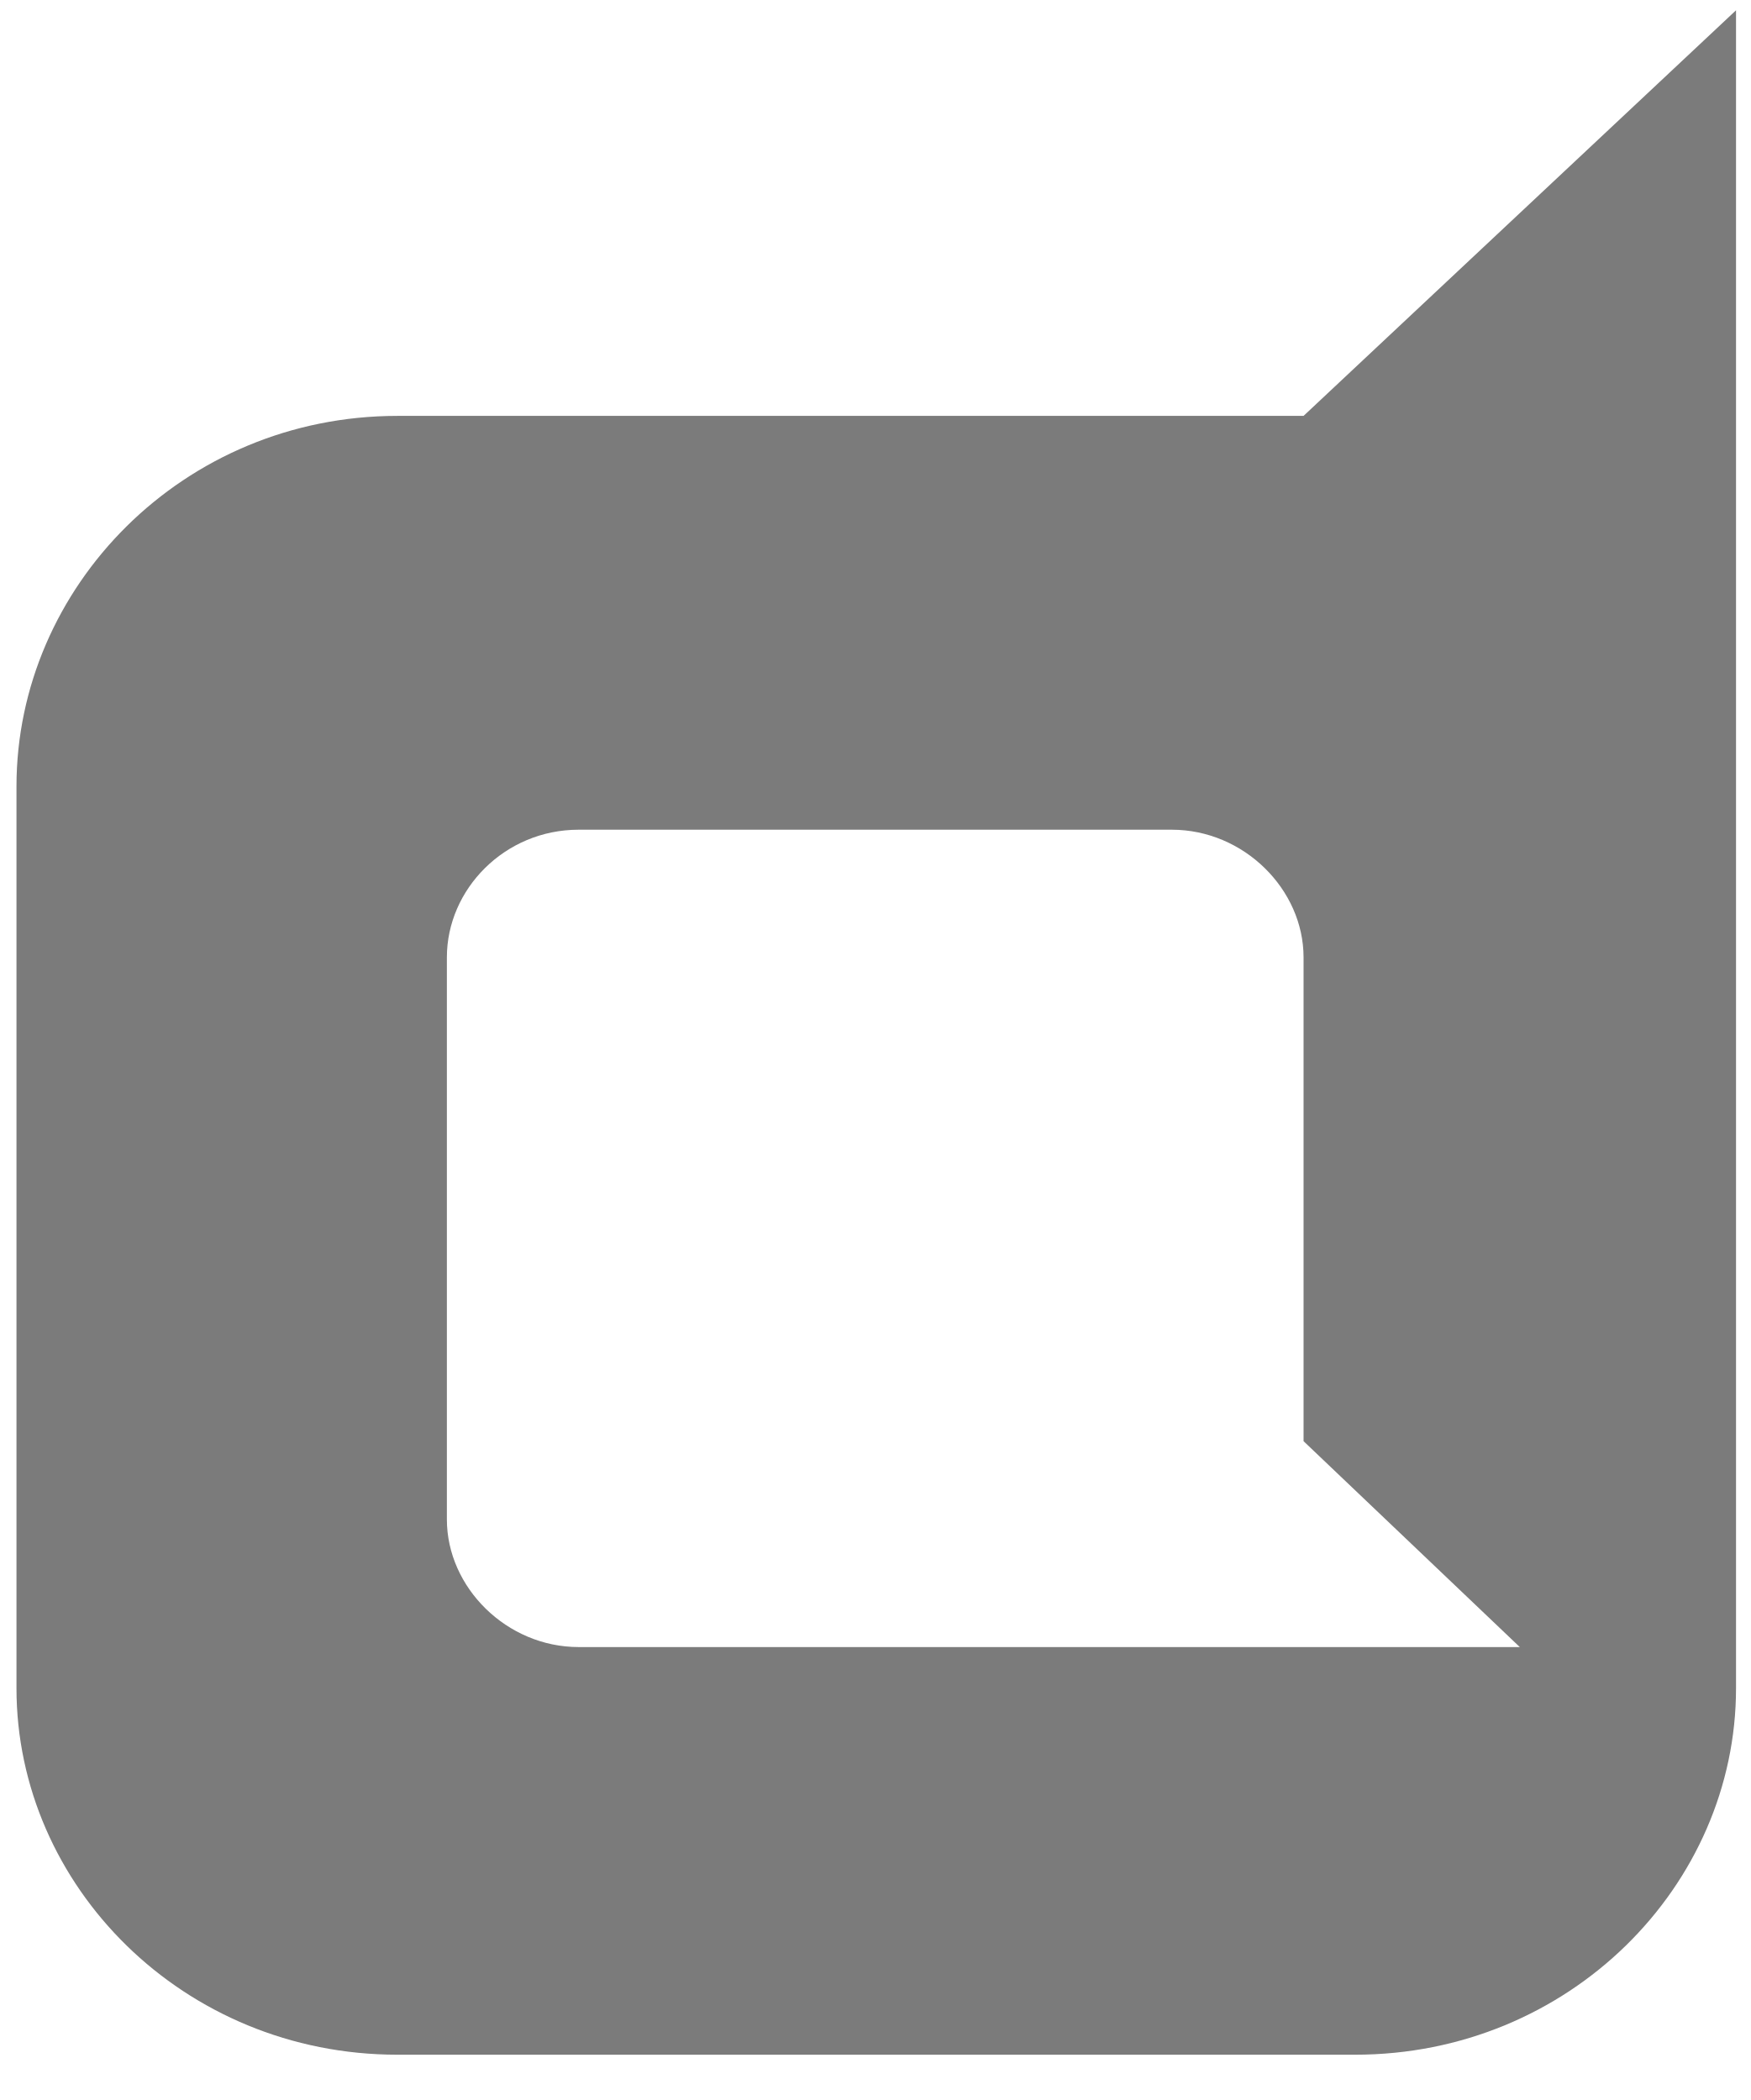
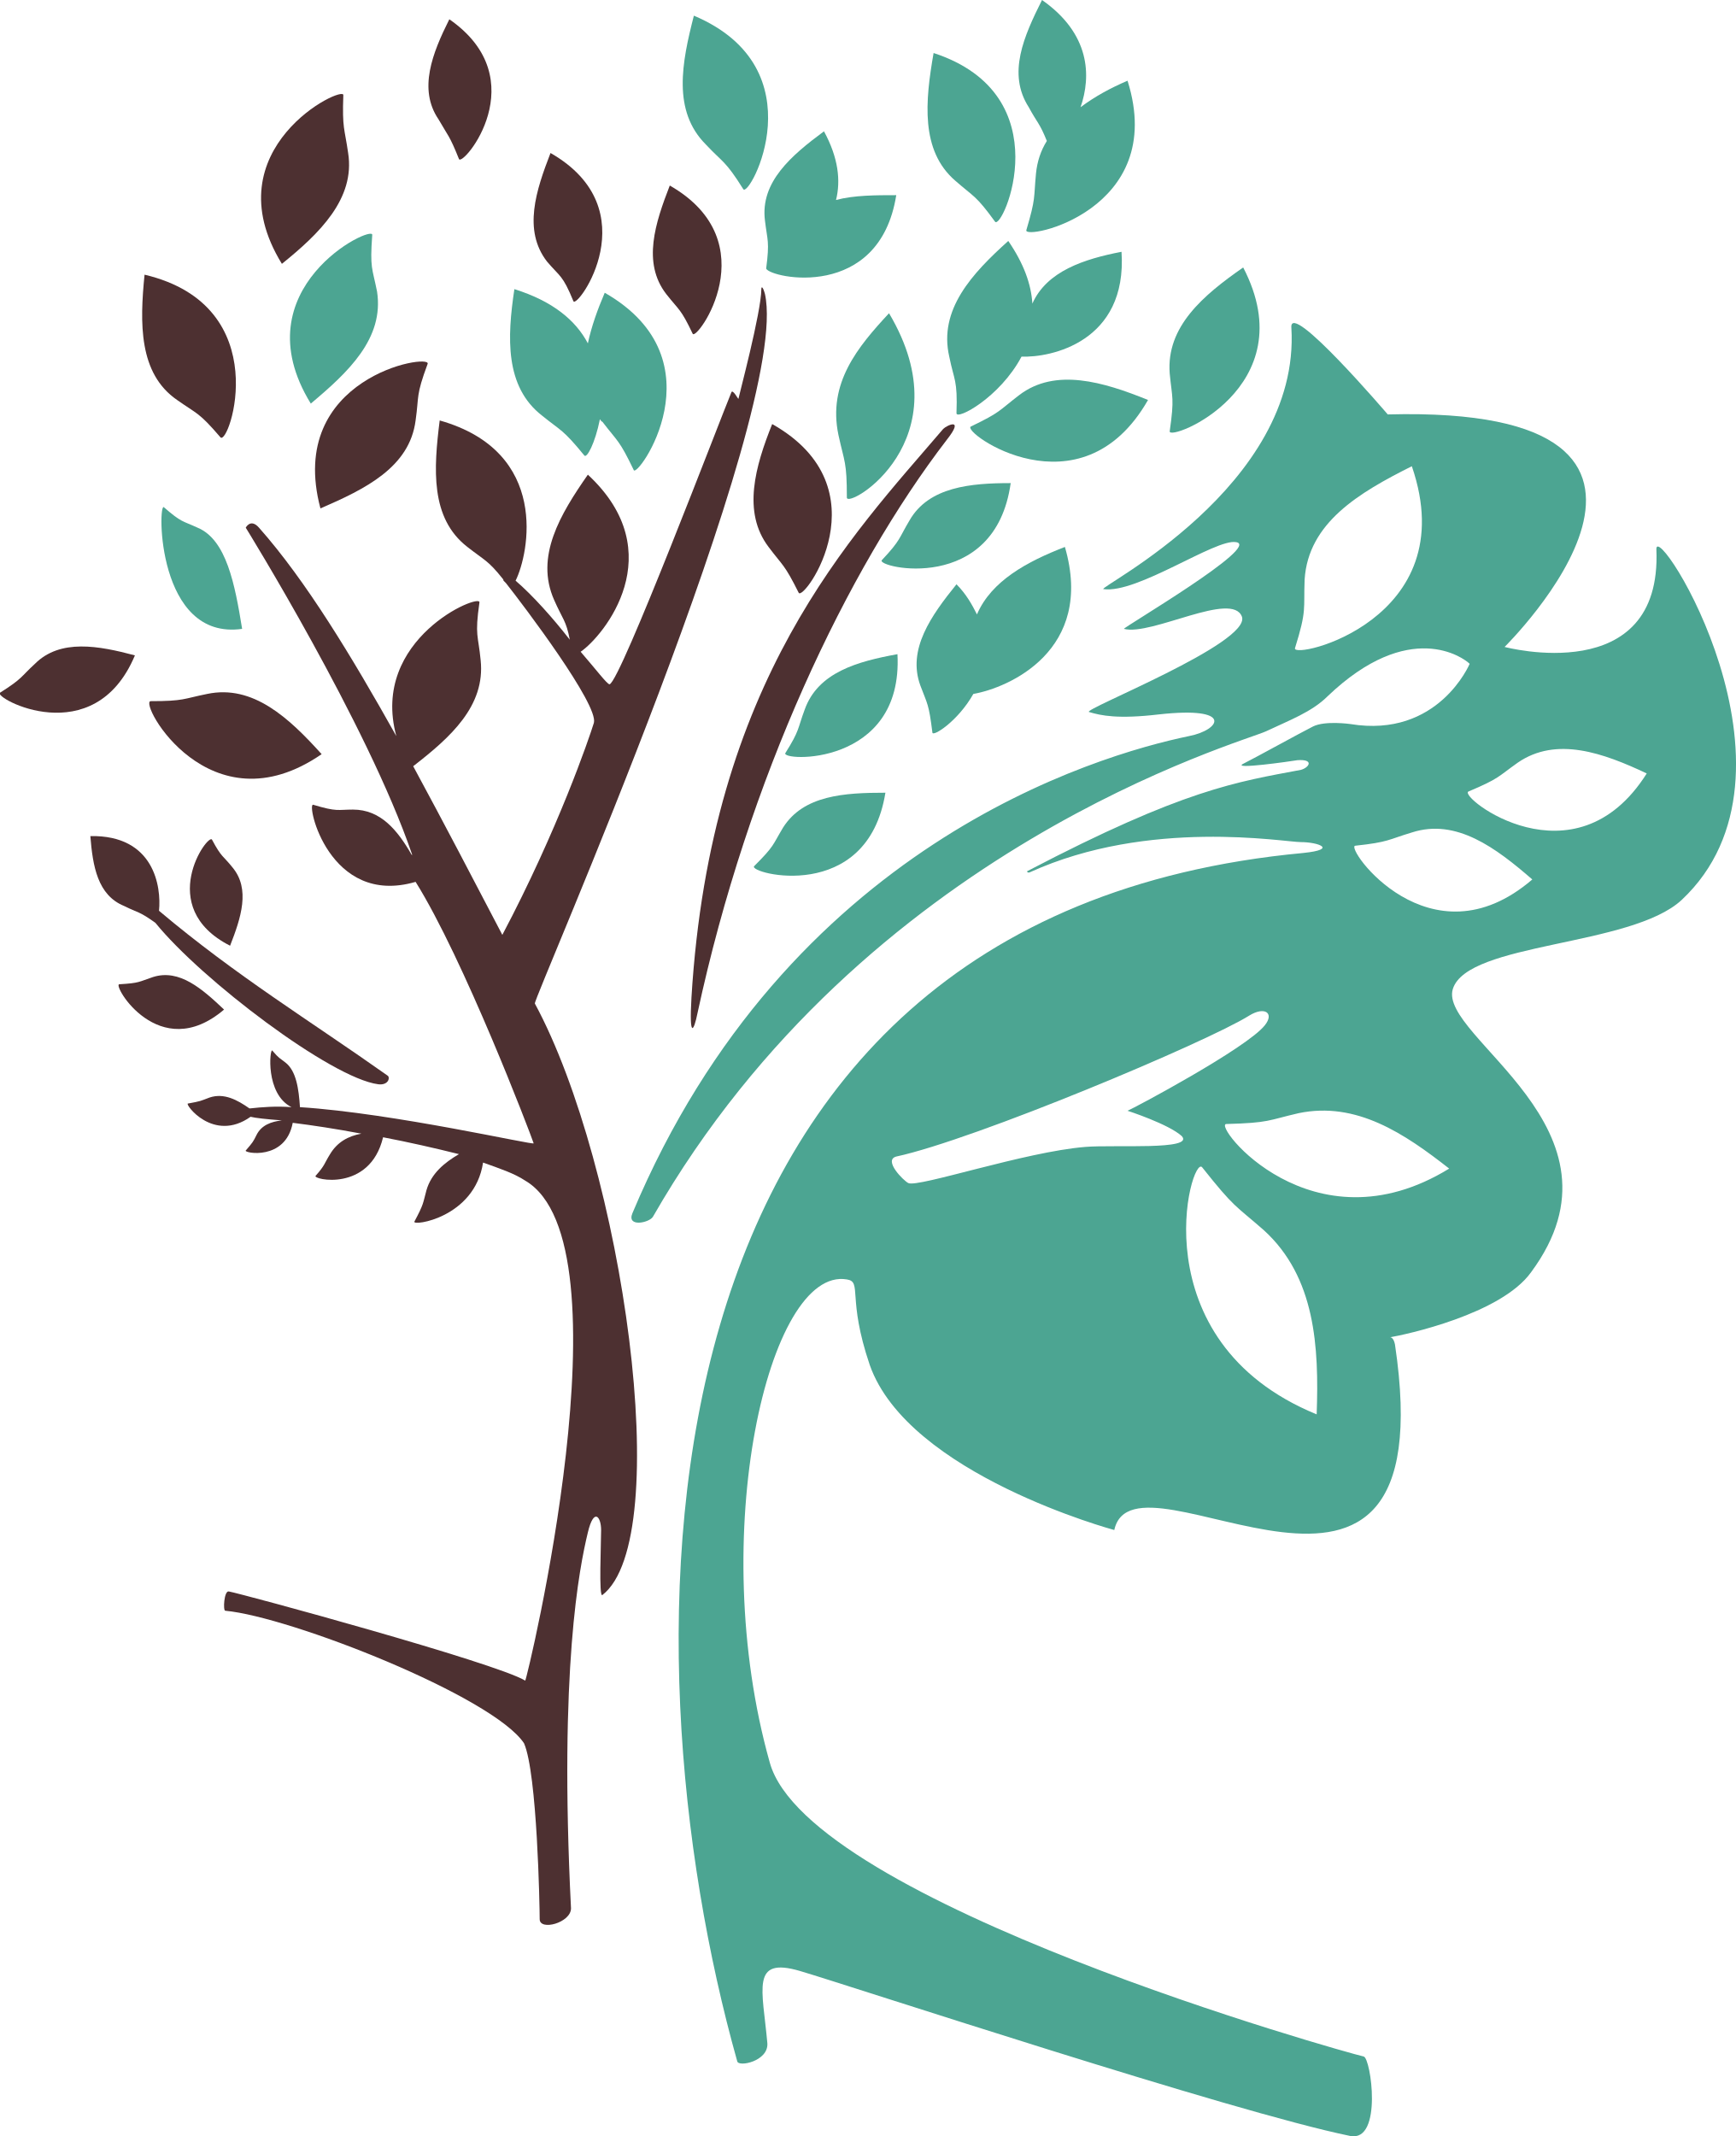
- <svg xmlns="http://www.w3.org/2000/svg" xmlns:xlink="http://www.w3.org/1999/xlink" version="1.1" id="Layer_1" x="0px" y="0px" viewBox="0 0 85 102" style="enable-background:new 0 0 85 102;" xml:space="preserve">
+ <svg xmlns="http://www.w3.org/2000/svg" version="1.1" id="Layer_1" x="0px" y="0px" viewBox="0 0 144.1 177.3" style="enable-background:new 0 0 144.1 177.3;" xml:space="preserve">
  <style type="text/css">
- 	.st0{clip-path:url(#SVGID_2_);}
- 	.st1{clip-path:url(#XMLID_19_);fill:#7B7B7B;}
+ 	.st0{fill-rule:evenodd;clip-rule:evenodd;fill:#4D3031;}
+ 	.st1{fill-rule:evenodd;clip-rule:evenodd;fill:#4CA592;}
</style>
  <g>
-     <defs>
-       <path id="SVGID_1_" d="M63.3,70V46.5c0-3.3-2.9-6.2-6.4-6.2H28.1c-3.6,0-6.4,2.9-6.4,6.2v27.3c0,3.3,2.9,6.2,6.4,6.2h45.7L63.3,70    z M19.3,20.2h44L84.3,0.5V82c0,9.6-8.1,17.8-18.5,17.8H19.3C8.9,99.8,0.8,91.6,0.8,82V38.2C0.8,28.5,8.9,20.2,19.3,20.2z" />
-     </defs>
-     <clipPath id="SVGID_2_">
-       <use xlink:href="#SVGID_1_" style="overflow:visible;" />
-     </clipPath>
-     <g class="st0">
-       <defs>
-         <rect id="XMLID_3_" x="-1500.3" y="-110" width="2945" height="2666.8" />
-       </defs>
-       <clipPath id="XMLID_19_">
-         <use xlink:href="#XMLID_3_" style="overflow:visible;" />
-       </clipPath>
-       <rect id="XMLID_4_" x="-9.4" y="-9.8" class="st1" width="103.9" height="119.8" />
-     </g>
+     <path class="st0" d="M26.6,42.2c3.7-1.6,7.4-3.4,7.9-7.3c0.3-2.1,0-2,1-4.7C35.8,29.3,23.7,31.3,26.6,42.2z" />
+     <path class="st0" d="M12.7,81.1c-1.2,0.4-1.1,0.5-2.8,0.6c-0.6,0,3.3,6.7,8.7,2.1C16.8,82.1,14.9,80.4,12.7,81.1z" />
+     <path class="st0" d="M19.1,78.5c0.9-2.3,1.7-4.7,0.2-6.5c-0.8-1-0.9-0.8-1.7-2.3C17.3,69.1,12.8,75.3,19.1,78.5z" />
+     <path class="st0" d="M12.9,76.6C12.9,76.6,12.9,76.6,12.9,76.6c3.8,4.7,14.6,12.9,18.5,13.4c0.8,0.1,1-0.5,0.8-0.7   c-6.5-4.6-12.6-8.3-19-13.7c0.2-2-0.4-6.3-5.7-6.2c0.2,2.5,0.6,4.9,2.8,5.8C11.5,75.8,11.5,75.6,12.9,76.6z" />
+     <path class="st0" d="M26.7,62.6c-2.7-3-5.7-5.8-9.5-5c-2,0.4-1.9,0.6-4.7,0.6C11.5,58.3,17.4,69,26.7,62.6z" />
+     <path class="st0" d="M28.9,12.7c-0.3-2.1-0.5-2-0.4-4.8c0.1-0.9-11,4.4-5.1,14C26.5,19.4,29.5,16.5,28.9,12.7z" />
+     <path class="st0" d="M14.7,33.2c1.7,1.2,1.8,1,3.6,3.1C19,37.1,23,25.4,12,22.8C11.6,26.8,11.5,31,14.7,33.2z" />
+     <path class="st0" d="M63.8,45.4c1.2,1.6,1.3,1.4,2.5,3.8c0.4,0.8,7.2-8.7-2.2-14C62.7,38.7,61.6,42.5,63.8,45.4z" />
+     <path class="st0" d="M57.5,27.7c0.3,0.7,6.3-7.6-1.9-12.3c-1.2,3.1-2.3,6.4-0.3,9C56.4,25.8,56.5,25.6,57.5,27.7z" />
+     <path class="st0" d="M47.6,25c0.3,0.7,6.3-7.6-1.9-12.3c-1.2,3.1-2.3,6.4-0.3,9C46.5,23,46.7,22.8,47.6,25z" />
+     <path class="st0" d="M11.2,54.4c-3-0.8-6.2-1.4-8.3,0.7c-1.2,1.1-1,1.2-2.9,2.4C-0.6,57.9,7.8,62.5,11.2,54.4z" />
+     <path class="st0" d="M38.1,13.2c0.3,0.7,6.4-6.6-0.8-11.6c-1.4,2.8-2.6,5.8-0.9,8.3C37.2,11.3,37.3,11.2,38.1,13.2z" />
+     <path class="st0" d="M78.3,35.6C70.7,44.5,59,56.4,57.4,82.8c-0.2,3.5,0.2,2.8,0.5,1.3c4.2-19.5,12.4-36.8,20.7-47.6   C80.1,34.6,78.6,35.3,78.3,35.6z" />
+     <path class="st0" d="M63.5,24.4c-0.2-0.7-0.3-0.6-0.3-0.4c0,1.9-1.9,9-1.9,9.1c0,0.1-0.5-0.9-0.6-0.5c-0.8,1.9-9.2,24-10.1,24.2   c-0.2,0-1.1-1.2-2.4-2.7c1.9-1.3,7.6-8.2,0.6-14.7c-2.3,3.3-4.4,6.8-2.8,10.4c0.7,1.6,1,1.7,1.3,3.3c-1.4-1.8-3.1-3.7-4.5-4.9   c1.1-2.2,2.9-10.7-6.3-13.3c-0.5,4-0.8,8.1,2.3,10.5c1.4,1.1,1.7,1.1,2.9,2.6c0,0,0,0,0,0c0,0,0.1,0.1,0.1,0.2   c0.1,0.1,0.1,0.1,0.2,0.2c1.5,1.9,7.7,10.1,7.3,11.6c-0.4,1.3-3,8.9-7.6,17.6c-2.3-4.4-4.8-9.2-7.4-14c3.1-2.4,6-5,5.6-8.8   c-0.2-2.1-0.5-2-0.1-4.8c0.1-0.8-9.1,3-6.9,11.1c-3.7-6.6-7.5-12.9-11.4-17.3c-0.7-0.8-1.1,0-1.1,0s10.1,16.3,13.8,27.1   c0,0,0,0.1,0,0.1c-1.2-2.1-2.6-3.8-4.9-3.8C28,67.2,28,67.4,26,66.8c-0.6-0.2,1.3,8.5,8.5,6.4c4,6.4,9.5,20.8,9.8,21.7   c0.1,0.2-11.6-2.5-19.4-3c-0.1-1.5-0.3-3-1.2-3.7c-0.5-0.4-0.5-0.3-1.1-1c-0.2-0.2-0.6,3.6,1.6,4.7c-1.3-0.1-2.5,0-3.4,0.1   c0,0,0,0-0.1,0c-1-0.7-2.1-1.3-3.3-0.9c-0.8,0.3-0.7,0.3-1.8,0.5c-0.3,0,2.1,3.3,5.2,1.1c0.4,0.1,1.3,0.2,2.6,0.3   c-0.9,0.1-1.7,0.4-2.1,1.2c-0.3,0.6-0.3,0.6-0.9,1.3c-0.2,0.2,3.3,0.9,3.9-2.3c1.6,0.2,3.6,0.5,5.7,0.9c-1.1,0.2-2,0.7-2.6,1.7   c-0.5,0.8-0.4,0.9-1.2,1.8c-0.3,0.3,4.5,1.4,5.6-3.2c2.1,0.4,4.3,0.9,6.3,1.4c-1.2,0.7-2.3,1.6-2.7,3c-0.3,1.1-0.2,1.1-1,2.6   c-0.2,0.4,5-0.3,5.7-4.9c1.4,0.5,2.6,0.9,3.5,1.5c8.9,5.2,0.1,41.6,0,41.5c-2.5-1.5-23.5-7.2-24.6-7.4c-0.4-0.1-0.5,1.6-0.3,1.6   c5.4,0.5,22.2,7.1,24.8,11c1.1,2.5,1.3,13.6,1.3,14.6s2.6,0.3,2.6-0.9c-1-19.9,0.7-28.3,1.4-31.2c0.5-2.1,1.1-1.3,1.1-0.2   c0,1.1-0.2,5.6,0.1,5.4c6.1-4.7,1.7-35.6-5.6-49.1C44.2,83,65.7,34.4,63.5,24.4z" />
+   </g>
+   <g>
+     <path class="st1" d="M30.9,19.5c0.1-0.9-11,4.4-5.1,14c3.1-2.6,6.1-5.4,5.5-9.3C30.9,22.2,30.7,22.3,30.9,19.5z" />
+     <path class="st1" d="M50.2,24.3c-0.6,1.4-1.1,2.8-1.4,4.2c-1-1.9-2.9-3.5-6.1-4.5c-0.6,4-0.8,8.1,2.3,10.5c1.6,1.3,1.7,1.1,3.5,3.3   c0.2,0.3,0.9-1,1.3-3c0.1,0.1,0.1,0.2,0.2,0.2c1.3,1.7,1.4,1.5,2.6,4C52.8,39.9,60,29.9,50.2,24.3z" />
+     <path class="st1" d="M73.2,46.5c-0.5,0.6,9.4,2.9,10.7-6.4c-3.3,0-6.8,0.3-8.4,3.1C74.6,44.7,74.8,44.8,73.2,46.5z" />
+     <path class="st1" d="M74.5,54.3c-3.3,0.6-6.6,1.5-7.7,4.6c-0.6,1.6-0.4,1.7-1.6,3.6C64.7,63.2,75,63.7,74.5,54.3z" />
+     <path class="st1" d="M86.9,11.7c-0.5,0.8-0.8,1.7-0.9,2.7c-0.2,2.1,0,2-0.8,4.7c-0.3,0.9,11.8-1.6,8.4-12.4   c-1.4,0.6-2.7,1.3-3.9,2.2c0.9-2.6,0.8-6.1-3.2-8.9c-1.5,3-2.9,6.1-1.1,8.9C86.1,10.2,86.3,10.2,86.9,11.7z" />
+     <path class="st1" d="M84.8,29.6c2.4,0.1,8.8-1.2,8.3-8.7c-3.1,0.6-6.2,1.6-7.4,4.3c-0.1-1.6-0.7-3.3-2-5.2c-3,2.7-5.8,5.7-4.9,9.6   c0.4,2,0.7,1.9,0.6,4.7C79.4,34.9,83,33,84.8,29.6z" />
+     <path class="st1" d="M95.3,33.2c-3.7-1.5-7.7-2.7-10.7-0.4c-1.7,1.3-1.5,1.4-4,2.6C79.7,35.8,89.7,43,95.3,33.2z" />
+     <path class="st1" d="M97.1,35.8c-0.1,0.9,11.3-3.6,6.1-13.6c-3.3,2.3-6.4,4.9-6.1,8.8C97.3,33.1,97.5,33,97.1,35.8z" />
+     <path class="st1" d="M81.1,51c-0.4-0.8-0.9-1.7-1.7-2.5c-2.1,2.6-4.1,5.4-3,8.4c0.6,1.6,0.7,1.5,1,3.9c0,0.4,2.1-0.9,3.4-3.2   c2.9-0.5,10.1-3.6,7.6-12.2C85.3,46.6,82.3,48.2,81.1,51z" />
+     <path class="st1" d="M65,68.7c-0.9,1.5-0.7,1.5-2.4,3.2c-0.5,0.6,9.4,3.2,10.9-6.1C70.1,65.8,66.7,66,65,68.7z" />
+     <path class="st1" d="M63.5,18.3c0.2,1.7,0.4,1.7,0.1,4c0,0,0,0,0,0c0,0,0,0,0,0c0,0,0,0,0,0C64,23.1,73,25,74.4,16.2   c-1.7,0-3.5,0-5,0.4c0.4-1.6,0.2-3.5-1-5.7C65.7,12.9,63.1,15.1,63.5,18.3z" />
+     <path class="st1" d="M69.6,36.1c0.5,2.3,0.7,2.2,0.7,5.2c0,1,9.8-4.7,3.5-15.3C71.2,28.8,68.7,31.8,69.6,36.1z" />
+     <path class="st1" d="M79.3,15c1.6,1.4,1.7,1.2,3.3,3.4c0.6,0.8,5.6-10.5-5.1-14C76.8,8.4,76.4,12.5,79.3,15z" />
+     <path class="st1" d="M61.7,15.7c0.5,0.8,6.3-10-4.1-14.4c-1,3.9-1.8,7.9,1,10.7C60,13.5,60.2,13.3,61.7,15.7z" />
+     <path class="st1" d="M16.4,43.8c-1.3-0.6-1.3-0.4-2.8-1.7c-0.5-0.4-0.6,11.1,6.5,10.1C19.5,48.5,18.8,44.8,16.4,43.8z" />
+     <path class="st1" d="M139.6,74.7c11.3-10.6-2.2-31.8-2.1-29.1c0.5,11.6-12.6,8.1-12.6,8.1s20.4-20.1-9.7-19.3c0,0-8.2-9.6-8-7.2   c0.8,13.2-16.2,21.6-15.6,21.7c2.8,0.4,9.3-4.2,11-3.9c2.2,0.3-9.4,7.1-9.3,7.2c2.3,0.6,9-3.2,9.8-1c0.7,2.2-13.3,7.7-12.7,7.9   c1,0.3,2.4,0.6,5.8,0.2c6.3-0.7,5.1,1.3,2.5,1.8c-7.7,1.6-33.4,9.1-46.2,39.6c-0.5,1.2,1.4,0.8,1.7,0.3   c17.6-30.7,49-39.4,50.9-40.3c1.9-0.9,3.8-1.6,5.1-2.9c6.8-6.5,11.3-3.2,11.8-2.7c0,0-2.6,6.2-9.9,5c0,0-2.1-0.3-3.1,0.2   c-1,0.5-4.8,2.6-5.8,3.1c-1,0.5,3.9-0.2,4.5-0.3c1.4-0.1,1,0.6,0.3,0.8c-5.3,1-9.7,1.6-22.7,8.4c-0.1,0,0,0.2,0.2,0.1   c9.9-4.5,21.1-2.5,22.5-2.5s3.1,0.6,0.2,0.9c-56.8,5.3-56.7,65.8-47,100.3c0.1,0.5,2.6,0,2.5-1.5c-0.4-4.5-1.4-7.2,2.7-6   c4.4,1.3,35.9,11.7,45.7,13.7c2.7,0.5,1.7-6.5,1.1-6.6c-1.4-0.3-46.1-12.8-49.3-24.4c-5.3-18.8-0.1-41.2,6.4-40.1   c1.3,0.2,0,1.5,1.9,7.1c3.2,9.1,20.3,13.7,20.3,13.7c1.7-7.8,27.6,13.4,23.3-15.4c-0.1-0.5-0.3-0.6-0.4-0.6c-0.1,0-0.2,0-0.2,0   s0.1,0,0.2,0c1.2-0.2,9.2-1.9,11.7-5.4c8.8-11.9-7.7-19.5-6.5-23.5C121.8,78.2,135.4,78.6,139.6,74.7z M107.5,53.8   c1-3.2,0.7-3.2,0.8-5.7c0.3-4.7,4.5-7.2,8.9-9.4C121.6,51.5,107.2,54.8,107.5,53.8z M121.9,65.7c2.6-1.1,2.4-1.2,4.1-2.4   c3.2-2.2,7.1-0.8,10.7,0.9C130.7,73.7,121,66.1,121.9,65.7z M90.1,95.2c-5,0.4-13.9,3.4-14.7,3c-0.4-0.2-2.1-1.9-1-2.2   c6.5-1.4,25.8-9.5,29.3-11.7c1.3-0.8,2.1-0.2,1.3,0.8c-1.5,1.9-10.9,6.9-11.4,7.1c0,0,3.4,1.1,4.5,2.1C99.2,95.5,92.5,95,90.1,95.2   z M109.3,117.4c-14.9-6.1-10.4-21.7-9.5-20.5c2.7,3.4,2.7,3.1,5.1,5.2C109.2,106,109.5,111.8,109.3,117.4z M101.8,93.3   c3.6-0.1,3.4-0.3,6-0.9c4.8-1,8.8,1.7,12.5,4.6C108.9,104,100.6,93.3,101.8,93.3z M112.5,70.2c2.8-0.3,2.7-0.5,4.7-1.1   c3.7-1.2,7,1.3,10,3.9C118.7,80.3,111.6,70.3,112.5,70.2z" />
  </g>
</svg>
